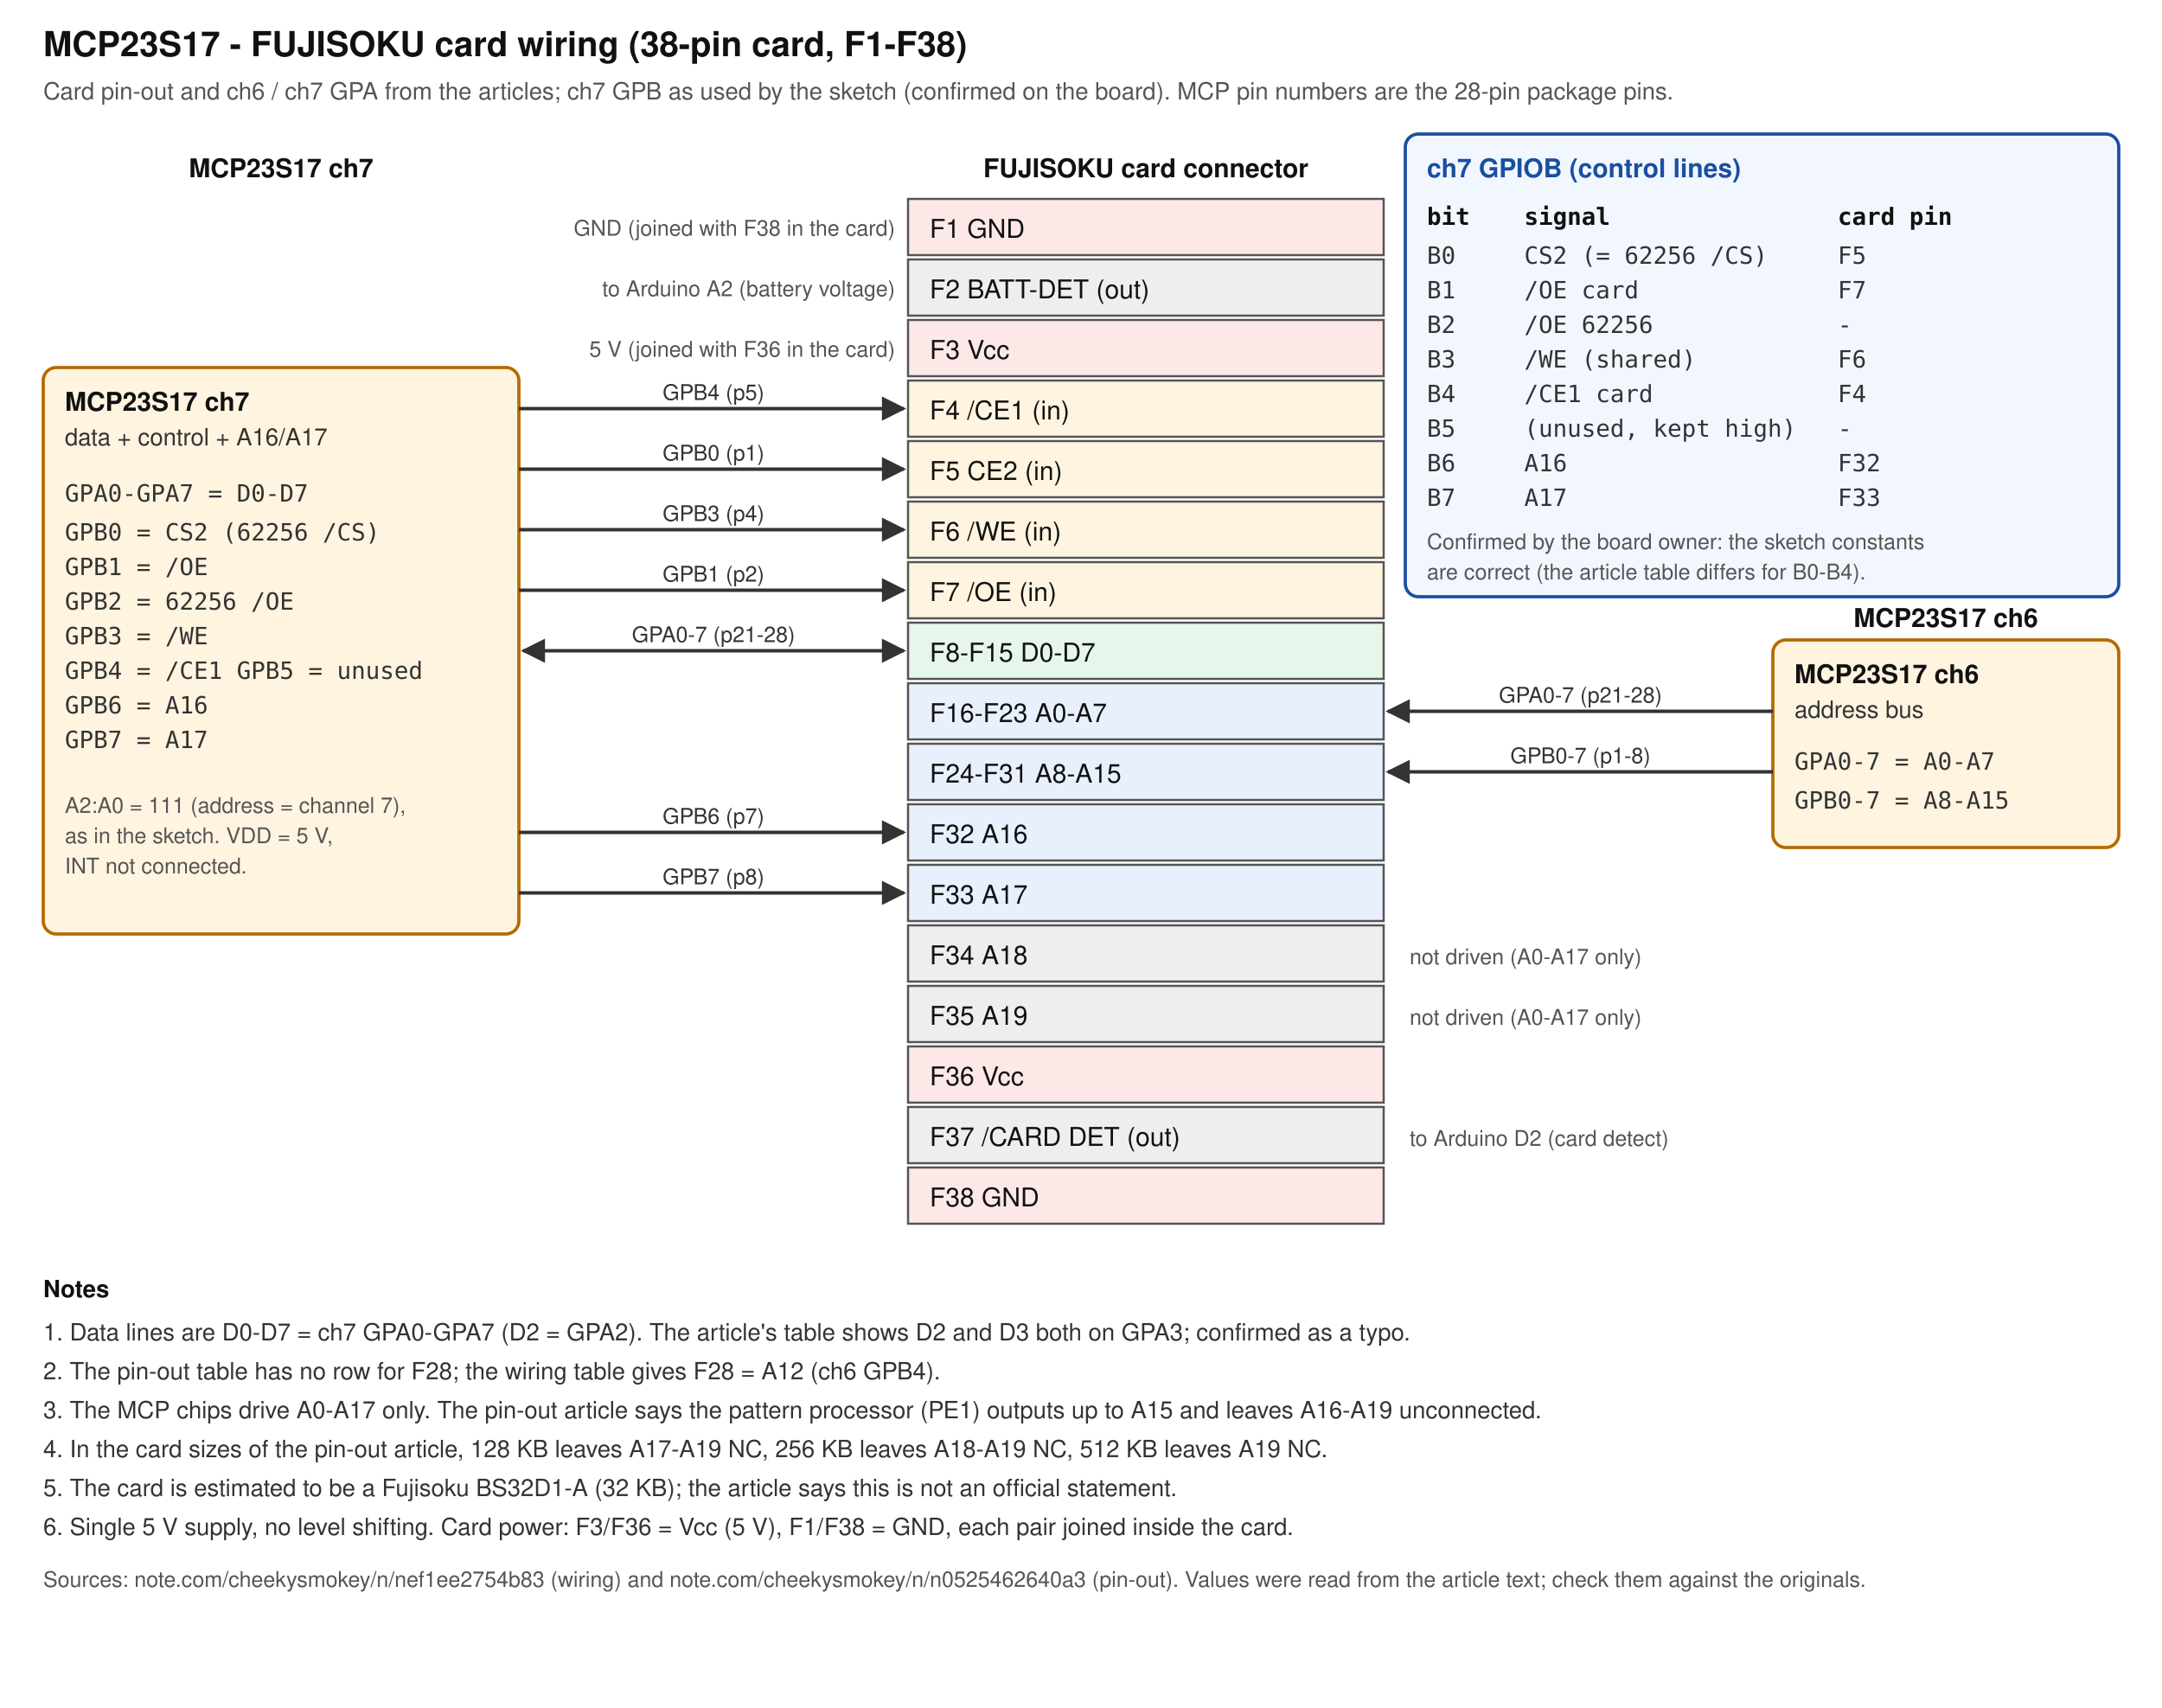
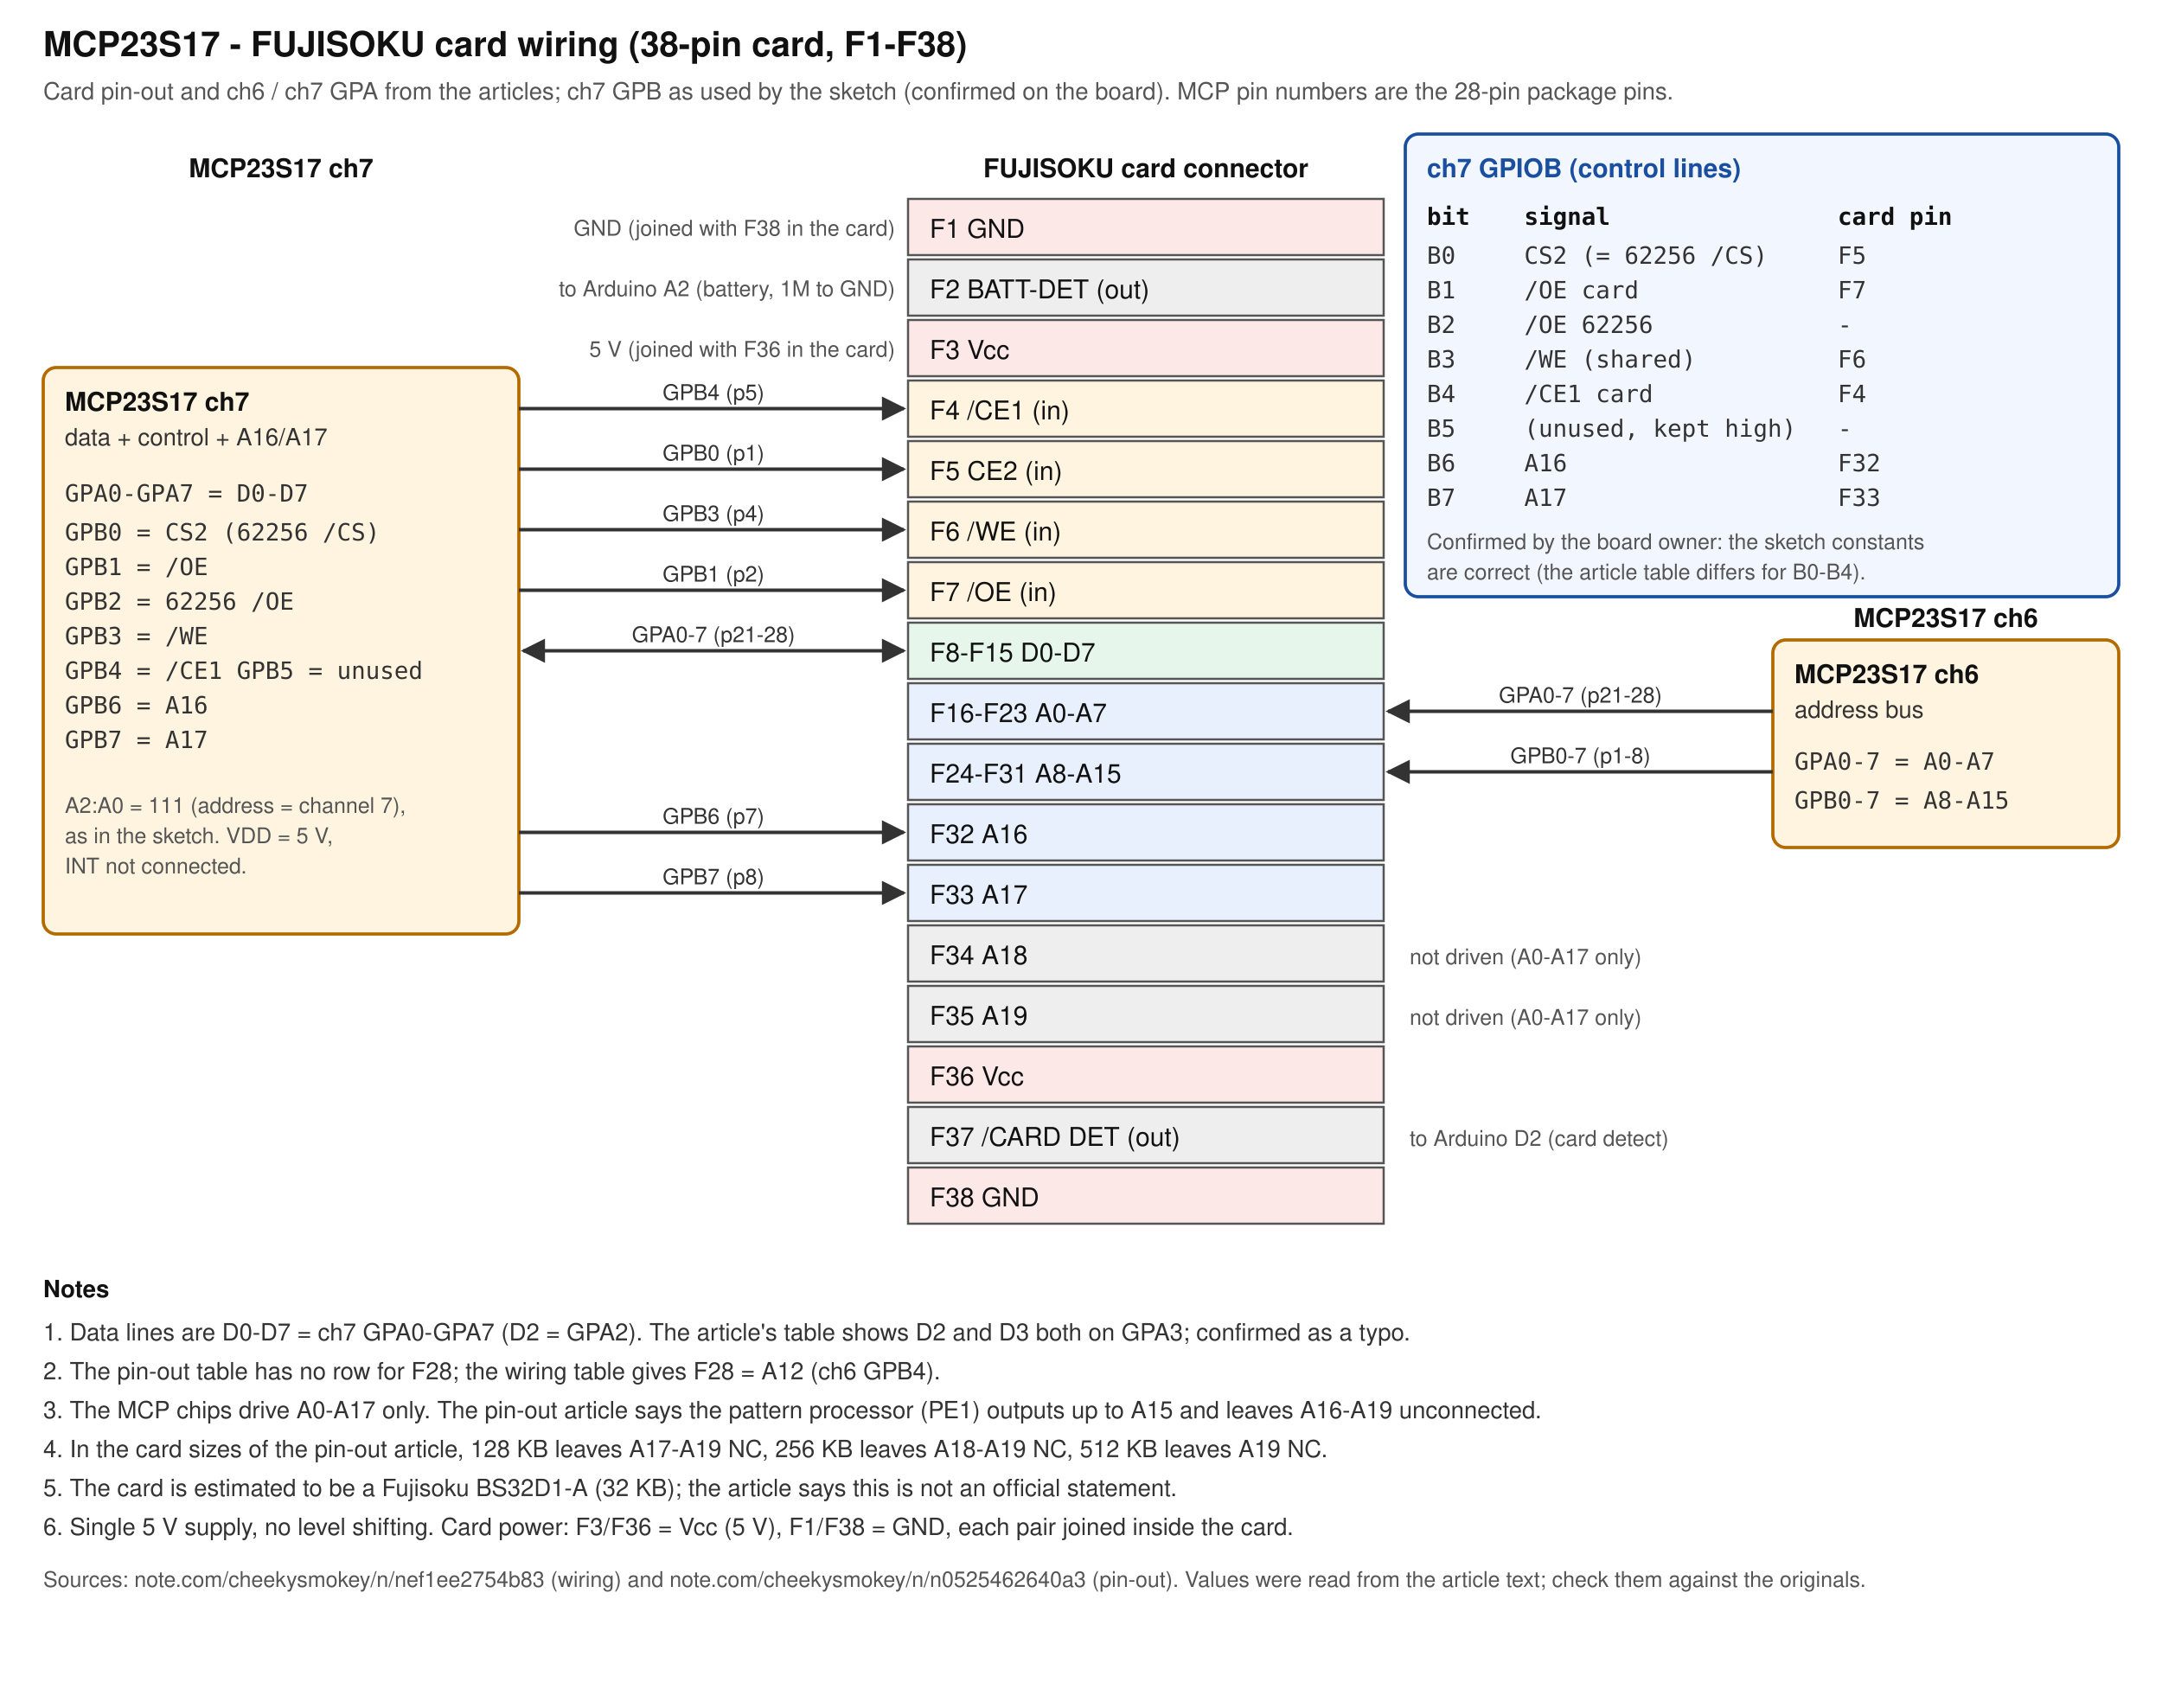
<svg xmlns="http://www.w3.org/2000/svg" viewBox="0 0 1000 790" width="1000" height="790" font-family="Helvetica, Arial, sans-serif" font-size="12">
  <defs>
    <marker id="arr" viewBox="0 0 10 10" refX="9" refY="5" markerWidth="7" markerHeight="7" orient="auto">
      <path d="M0,0 L10,5 L0,10 z" fill="#333333" />
    </marker>
    <marker id="arrS" viewBox="0 0 10 10" refX="1" refY="5" markerWidth="7" markerHeight="7" orient="auto">
      <path d="M10,0 L0,5 L10,10 z" fill="#333333" />
    </marker>
  </defs>
  <rect width="1000" height="790" fill="#ffffff" />
  <text x="20" y="26" font-size="16" font-weight="bold" fill="#111111">MCP23S17 - FUJISOKU card wiring (38-pin card, F1-F38)</text>
  <text x="20" y="46" font-size="11" fill="#555555">Card pin-out and ch6 / ch7 GPA from the articles; ch7 GPB as used by the sketch (confirmed on the board). MCP pin numbers are the 28-pin package pins.</text>
  <text x="130" y="82" text-anchor="middle" font-weight="bold" fill="#111111">MCP23S17 ch7</text>
  <text x="530" y="82" text-anchor="middle" font-weight="bold" fill="#111111">FUJISOKU card connector</text>
  <text x="900" y="290" text-anchor="middle" font-weight="bold" fill="#111111">MCP23S17 ch6</text>
  <g stroke="#555555" stroke-width="1">
    <rect x="420" y="92" width="220" height="26" fill="#fde8e8" />
    <rect x="420" y="120" width="220" height="26" fill="#eeeeee" />
    <rect x="420" y="148" width="220" height="26" fill="#fde8e8" />
    <rect x="420" y="176" width="220" height="26" fill="#fff4e0" />
    <rect x="420" y="204" width="220" height="26" fill="#fff4e0" />
    <rect x="420" y="232" width="220" height="26" fill="#fff4e0" />
    <rect x="420" y="260" width="220" height="26" fill="#fff4e0" />
    <rect x="420" y="288" width="220" height="26" fill="#e6f6ea" />
    <rect x="420" y="316" width="220" height="26" fill="#e8f0fe" />
    <rect x="420" y="344" width="220" height="26" fill="#e8f0fe" />
    <rect x="420" y="372" width="220" height="26" fill="#e8f0fe" />
    <rect x="420" y="400" width="220" height="26" fill="#e8f0fe" />
    <rect x="420" y="428" width="220" height="26" fill="#eeeeee" />
    <rect x="420" y="456" width="220" height="26" fill="#eeeeee" />
    <rect x="420" y="484" width="220" height="26" fill="#fde8e8" />
    <rect x="420" y="512" width="220" height="26" fill="#eeeeee" />
    <rect x="420" y="540" width="220" height="26" fill="#fde8e8" />
  </g>
  <g font-size="12" fill="#111111">
    <text x="430" y="110">F1    GND</text>
    <text x="430" y="138">F2    BATT-DET (out)</text>
    <text x="430" y="166">F3    Vcc</text>
    <text x="430" y="194">F4    /CE1 (in)</text>
    <text x="430" y="222">F5    CE2 (in)</text>
    <text x="430" y="250">F6    /WE (in)</text>
    <text x="430" y="278">F7    /OE (in)</text>
    <text x="430" y="306">F8-F15    D0-D7</text>
    <text x="430" y="334">F16-F23   A0-A7</text>
    <text x="430" y="362">F24-F31   A8-A15</text>
    <text x="430" y="390">F32   A16</text>
    <text x="430" y="418">F33   A17</text>
    <text x="430" y="446">F34   A18</text>
    <text x="430" y="474">F35   A19</text>
    <text x="430" y="502">F36   Vcc</text>
    <text x="430" y="530">F37   /CARD DET (out)</text>
    <text x="430" y="558">F38   GND</text>
  </g>
  <rect x="20" y="170" width="220" height="262" rx="6" fill="#fff4e0" stroke="#b36b00" stroke-width="1.5" />
  <text x="30" y="190" font-weight="bold" fill="#111111">MCP23S17 ch7</text>
  <text x="30" y="206" font-size="11" fill="#333333">data + control + A16/A17</text>
  <g font-size="11" font-family="monospace" fill="#333333">
    <text x="30" y="232">GPA0-GPA7 = D0-D7</text>
    <text x="30" y="250">GPB0 = CS2 (62256 /CS)</text>
    <text x="30" y="266">GPB1 = /OE</text>
    <text x="30" y="282">GPB2 = 62256 /OE</text>
    <text x="30" y="298">GPB3 = /WE</text>
    <text x="30" y="314">GPB4 = /CE1   GPB5 = unused</text>
    <text x="30" y="330">GPB6 = A16</text>
    <text x="30" y="346">GPB7 = A17</text>
  </g>
  <text x="30" y="376" font-size="10" fill="#555555">A2:A0 = 111 (address = channel 7),</text>
  <text x="30" y="390" font-size="10" fill="#555555">as in the sketch. VDD = 5 V,</text>
  <text x="30" y="404" font-size="10" fill="#555555">INT not connected.</text>
  <g stroke="#333333" stroke-width="1.6" fill="none">
    <path d="M240,189 H418" marker-end="url(#arr)" />
    <path d="M240,217 H418" marker-end="url(#arr)" />
    <path d="M240,245 H418" marker-end="url(#arr)" />
    <path d="M240,273 H418" marker-end="url(#arr)" />
    <path d="M242,301 H418" marker-end="url(#arr)" marker-start="url(#arrS)" />
    <path d="M240,385 H418" marker-end="url(#arr)" />
    <path d="M240,413 H418" marker-end="url(#arr)" />
  </g>
  <g font-size="10" fill="#333333" text-anchor="middle">
    <text x="330" y="185">GPB4 (p5)</text>
    <text x="330" y="213">GPB0 (p1)</text>
    <text x="330" y="241">GPB3 (p4)</text>
    <text x="330" y="269">GPB1 (p2)</text>
    <text x="330" y="297">GPA0-7 (p21-28)</text>
    <text x="330" y="381">GPB6 (p7)</text>
    <text x="330" y="409">GPB7 (p8)</text>
  </g>
  <g font-size="10" fill="#555555" text-anchor="end">
    <text x="414" y="109">GND (joined with F38 in the card)</text>
-     <text x="414" y="137">to Arduino A2 (battery voltage)</text>
+     <text x="414" y="137">to Arduino A2 (battery, 1M to GND)</text>
    <text x="414" y="165">5 V (joined with F36 in the card)</text>
  </g>
  <rect x="820" y="296" width="160" height="96" rx="6" fill="#fff4e0" stroke="#b36b00" stroke-width="1.5" />
  <text x="830" y="316" font-weight="bold" fill="#111111">MCP23S17 ch6</text>
  <text x="830" y="332" font-size="11" fill="#333333">address bus</text>
  <g font-size="11" font-family="monospace" fill="#333333">
    <text x="830" y="356">GPA0-7 = A0-A7</text>
    <text x="830" y="374">GPB0-7 = A8-A15</text>
  </g>
  <g stroke="#333333" stroke-width="1.6" fill="none">
    <path d="M820,329 H642" marker-end="url(#arr)" />
    <path d="M820,357 H642" marker-end="url(#arr)" />
  </g>
  <g font-size="10" fill="#333333" text-anchor="middle">
    <text x="731" y="325">GPA0-7 (p21-28)</text>
    <text x="731" y="353">GPB0-7 (p1-8)</text>
  </g>
  <g font-size="10" fill="#555555">
    <text x="652" y="446">not driven (A0-A17 only)</text>
    <text x="652" y="474">not driven (A0-A17 only)</text>
    <text x="652" y="530">to Arduino D2 (card detect)</text>
  </g>
  <rect x="650" y="62" width="330" height="214" rx="6" fill="#f2f7ff" stroke="#1a4fa0" stroke-width="1.5" />
  <text x="660" y="82" font-weight="bold" fill="#1a4fa0">ch7 GPIOB (control lines)</text>
  <g font-size="11" font-family="monospace" fill="#111111" font-weight="bold">
    <text x="660" y="104">bit</text>
    <text x="705" y="104">signal</text>
    <text x="850" y="104">card pin</text>
  </g>
  <g font-size="11" font-family="monospace" fill="#333333">
    <text x="660" y="122">B0</text>
    <text x="705" y="122">CS2  (= 62256 /CS)</text>
    <text x="850" y="122">F5</text>
    <text x="660" y="138">B1</text>
    <text x="705" y="138">/OE  card</text>
    <text x="850" y="138">F7</text>
    <text x="660" y="154">B2</text>
    <text x="705" y="154">/OE  62256</text>
    <text x="850" y="154">-</text>
    <text x="660" y="170">B3</text>
    <text x="705" y="170">/WE  (shared)</text>
    <text x="850" y="170">F6</text>
    <text x="660" y="186">B4</text>
    <text x="705" y="186">/CE1 card</text>
    <text x="850" y="186">F4</text>
    <text x="660" y="202">B5</text>
    <text x="705" y="202">(unused, kept high)</text>
    <text x="850" y="202">-</text>
    <text x="660" y="218">B6</text>
    <text x="705" y="218">A16</text>
    <text x="850" y="218">F32</text>
    <text x="660" y="234">B7</text>
    <text x="705" y="234">A17</text>
    <text x="850" y="234">F33</text>
  </g>
  <text x="660" y="254" font-size="10" fill="#555555">Confirmed by the board owner: the sketch constants</text>
  <text x="660" y="268" font-size="10" fill="#555555">are correct (the article table differs for B0-B4).</text>
  <g font-size="11" fill="#333333">
    <text x="20" y="600" font-weight="bold" fill="#111111">Notes</text>
    <text x="20" y="620">1. Data lines are D0-D7 = ch7 GPA0-GPA7 (D2 = GPA2). The article's table shows D2 and D3 both on GPA3; confirmed as a typo.</text>
    <text x="20" y="638">2. The pin-out table has no row for F28; the wiring table gives F28 = A12 (ch6 GPB4).</text>
    <text x="20" y="656">3. The MCP chips drive A0-A17 only. The pin-out article says the pattern processor (PE1) outputs up to A15 and leaves A16-A19 unconnected.</text>
    <text x="20" y="674">4. In the card sizes of the pin-out article, 128 KB leaves A17-A19 NC, 256 KB leaves A18-A19 NC, 512 KB leaves A19 NC.</text>
    <text x="20" y="692">5. The card is estimated to be a Fujisoku BS32D1-A (32 KB); the article says this is not an official statement.</text>
    <text x="20" y="710">6. Single 5 V supply, no level shifting. Card power: F3/F36 = Vcc (5 V), F1/F38 = GND, each pair joined inside the card.</text>
    <text x="20" y="734" fill="#555555" font-size="10">Sources: note.com/cheekysmokey/n/nef1ee2754b83 (wiring) and note.com/cheekysmokey/n/n0525462640a3 (pin-out). Values were read from the article text; check them against the originals.</text>
  </g>
</svg>
